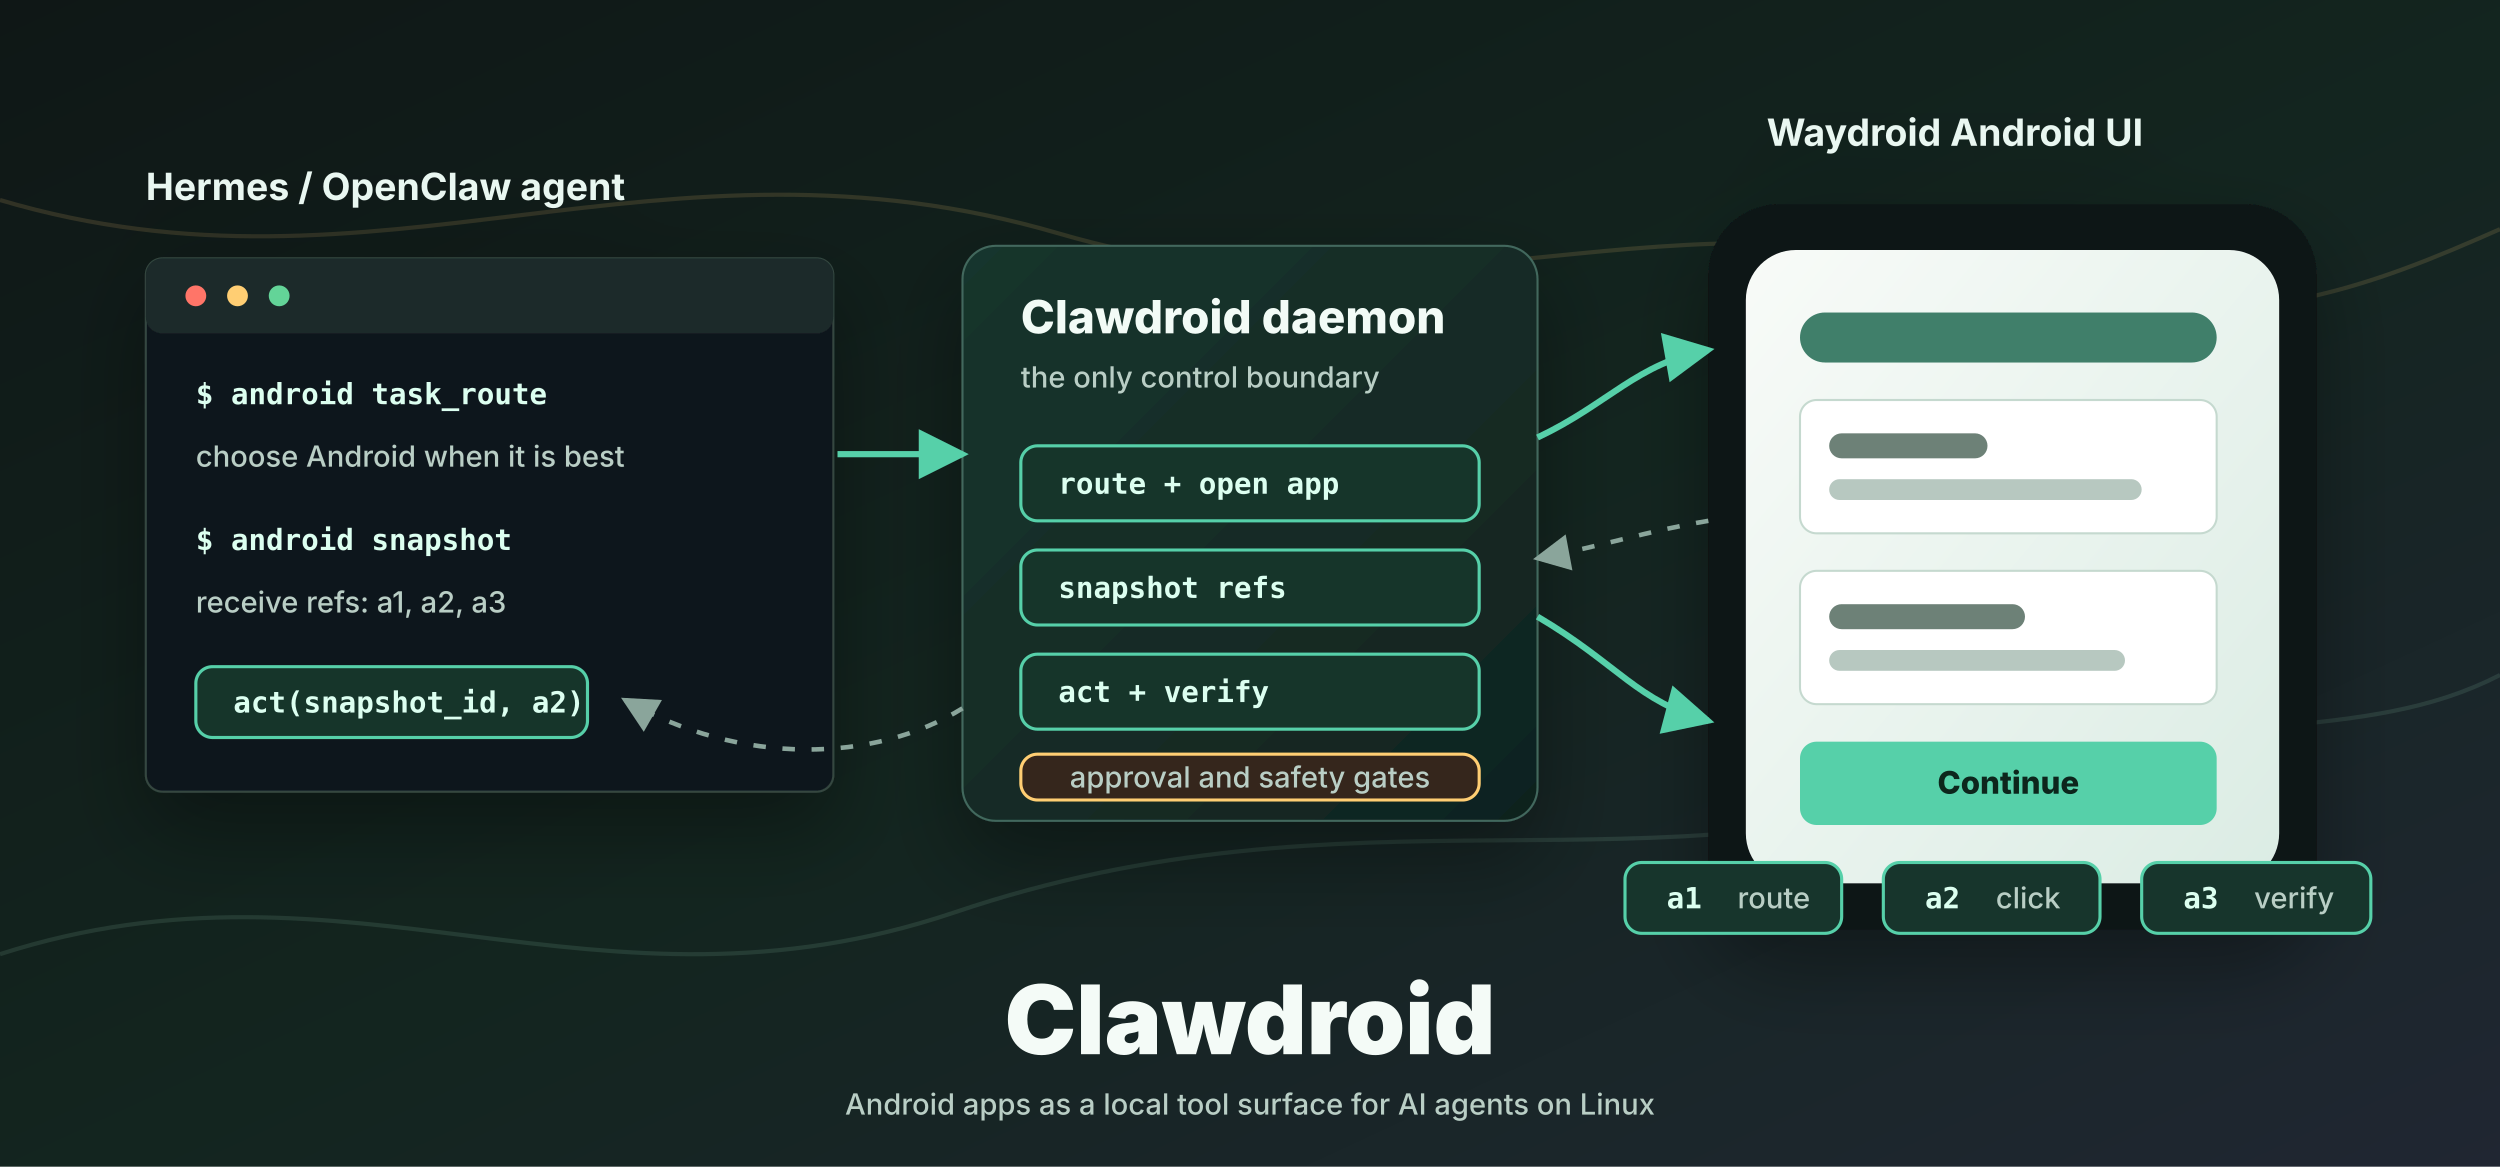
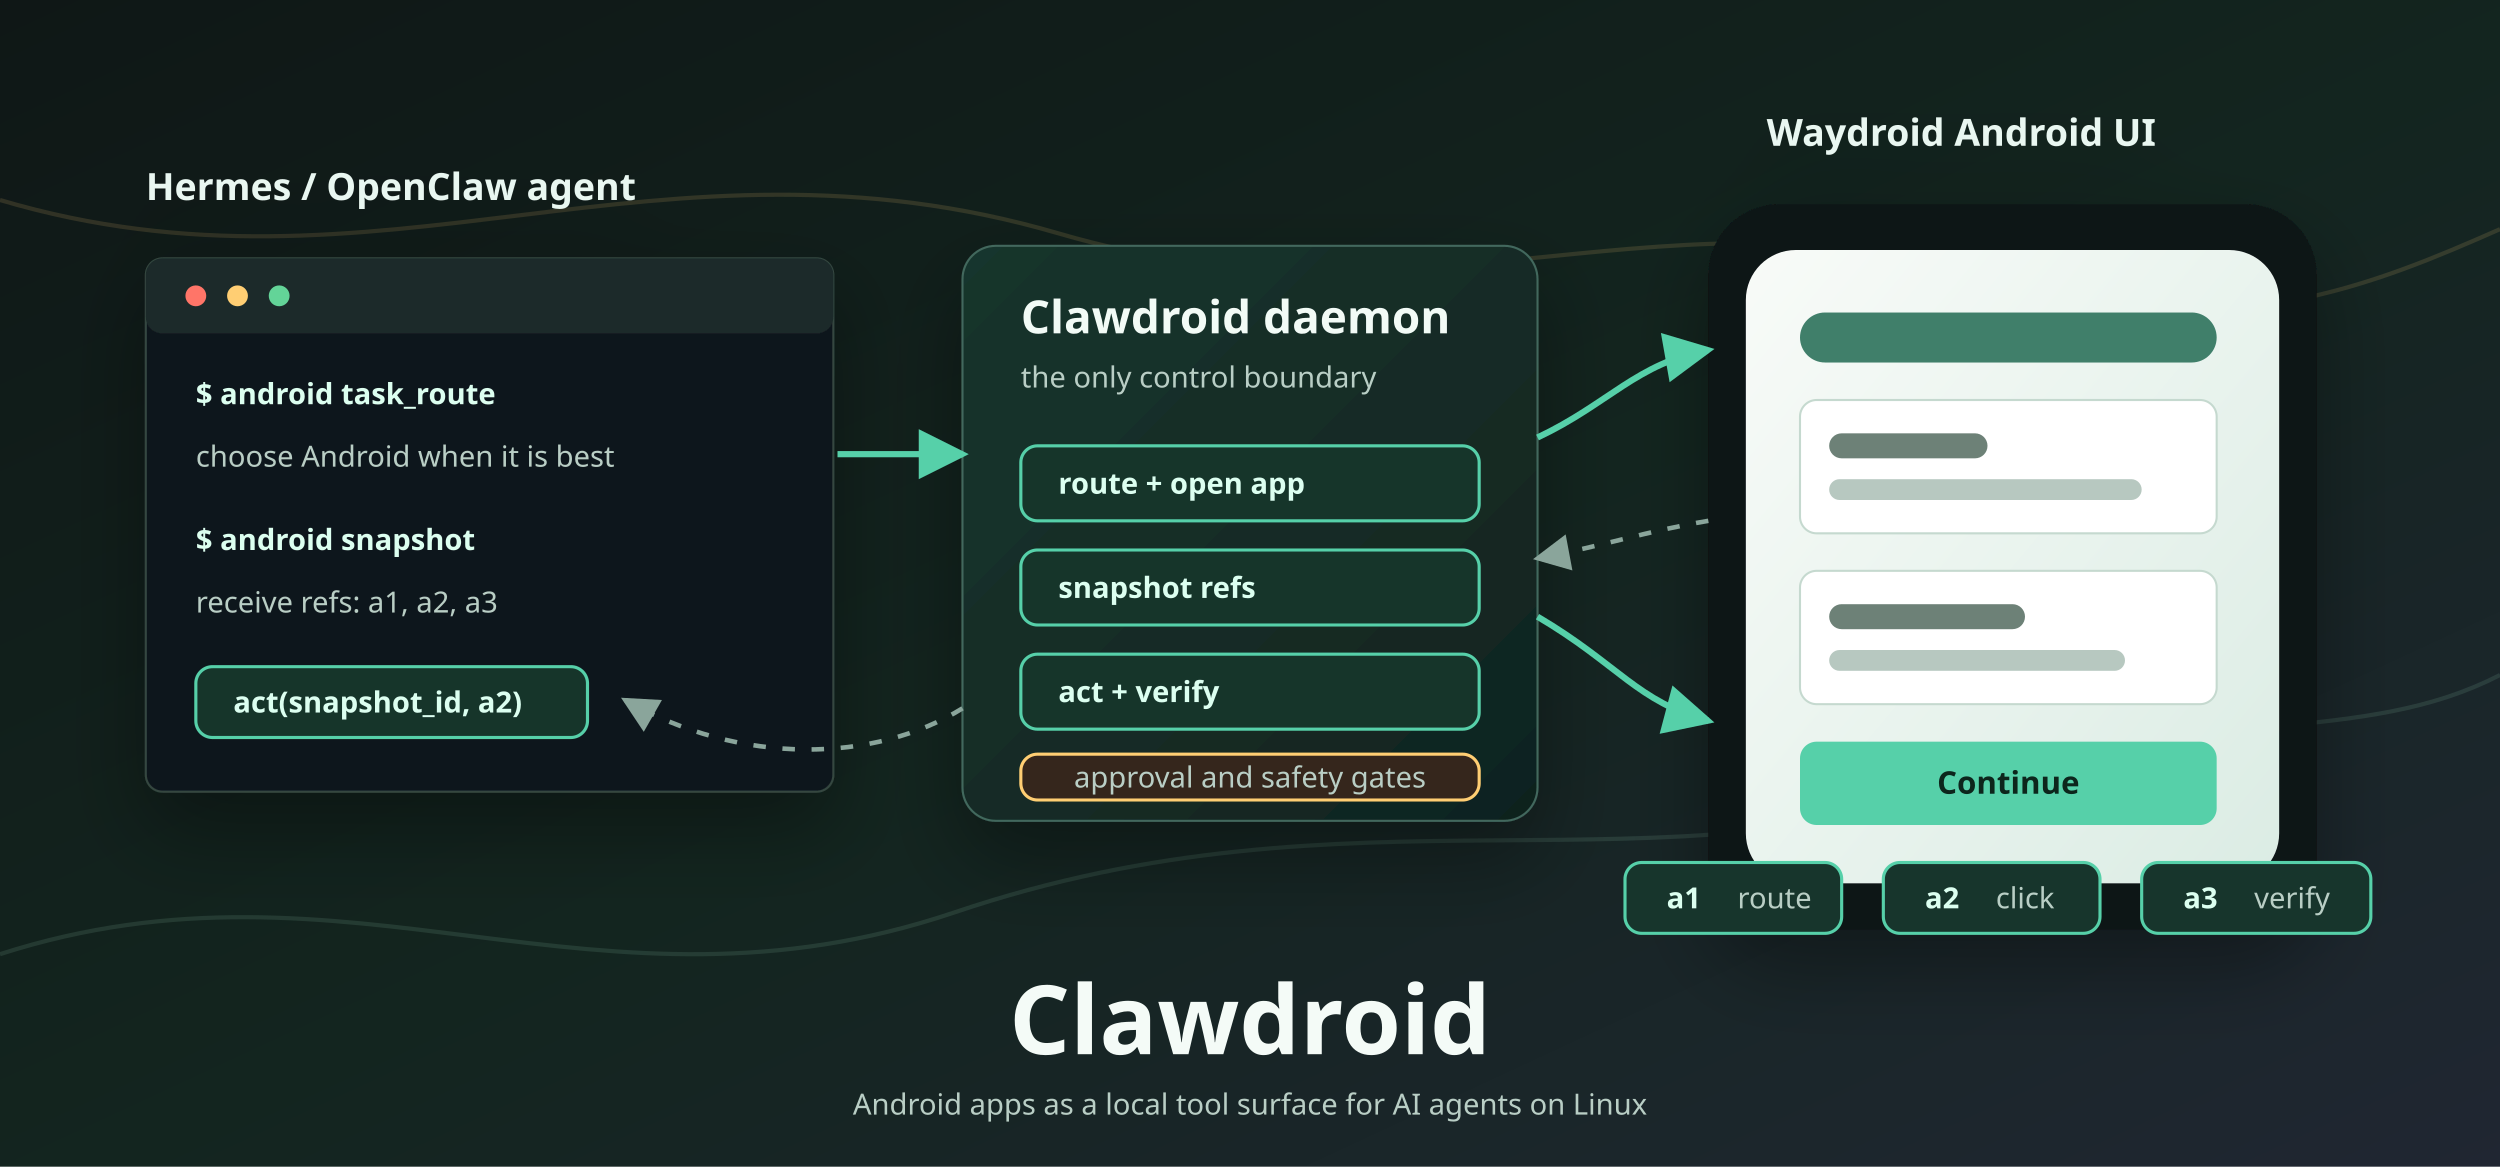
<svg xmlns="http://www.w3.org/2000/svg" width="1200" height="560" viewBox="0 0 1200 560" role="img" aria-labelledby="title desc" text-rendering="geometricPrecision">
  <defs>
    <linearGradient id="bg" x1="0" y1="0" x2="1" y2="1">
      <stop offset="0" stop-color="#0f1716" />
      <stop offset="0.52" stop-color="#13251f" />
      <stop offset="1" stop-color="#202632" />
    </linearGradient>
    <linearGradient id="phone" x1="0" y1="0" x2="1" y2="1">
      <stop offset="0" stop-color="#f8fbf8" />
      <stop offset="1" stop-color="#dbece4" />
    </linearGradient>
    <linearGradient id="daemon" x1="0" y1="0" x2="1" y2="1">
      <stop offset="0" stop-color="#18352d" />
      <stop offset="1" stop-color="#10231f" />
    </linearGradient>
    <filter id="shadow" x="-20%" y="-20%" width="140%" height="140%">
      <feDropShadow dx="0" dy="18" stdDeviation="20" flood-color="#000000" flood-opacity="0.34" />
    </filter>
    <marker id="arrow" markerWidth="12" markerHeight="12" refX="9" refY="6" orient="auto">
      <path d="M2 2 L10 6 L2 10 Z" fill="#56d0a9" />
    </marker>
    <marker id="mutedArrow" markerWidth="12" markerHeight="12" refX="9" refY="6" orient="auto">
      <path d="M2 2 L10 6 L2 10 Z" fill="#8aa59b" />
    </marker>
    <style>
-       .label{font:650 18px Inter,Segoe UI,Arial,sans-serif;fill:#e9f7f1}
-       .heading{font:800 22px Inter,Segoe UI,Arial,sans-serif;fill:#f2fbf6}
-       .small{font:500 14px Inter,Segoe UI,Arial,sans-serif;fill:#b9cec5}
-       .mono{font:650 14px ui-monospace,SFMono-Regular,Menlo,Consolas,monospace;fill:#dcfff0}
+       .label{font:700 18px 'Noto Sans',Segoe UI,Arial,sans-serif;fill:#e9f7f1}
+       .heading{font:800 22px 'Noto Sans',Segoe UI,Arial,sans-serif;fill:#f2fbf6}
+       .small{font:500 14px 'Noto Sans',Segoe UI,Arial,sans-serif;fill:#b9cec5}
+       .mono{font:600 14px 'Noto Sans',Segoe UI,Arial,sans-serif;fill:#dcfff0}
      .chip{fill:#17352c;stroke:#56d0a9;stroke-width:1.5}
      .safe{fill:#34251b;stroke:#ffce73;stroke-width:1.5}
      .line{fill:none;stroke:#56d0a9;stroke-width:3;marker-end:url(#arrow)}
      .return{fill:none;stroke:#8aa59b;stroke-width:2.2;stroke-dasharray:6 8;marker-end:url(#mutedArrow)}
    </style>
  </defs>
  <rect width="1200" height="560" fill="url(#bg)" />
  <g opacity="0.14">
    <path d="M0 458 C168 404 286 496 458 438 C650 373 792 432 960 374 C1062 339 1134 358 1200 324" fill="none" stroke="#92cdb2" stroke-width="2" />
    <path d="M0 96 C182 150 316 56 508 112 C686 164 800 82 970 136 C1068 167 1141 136 1200 110" fill="none" stroke="#ffce73" stroke-width="2" />
  </g>
  <g transform="translate(70 96)" filter="url(#shadow)">
    <text class="label" x="0" y="0">Hermes / OpenClaw agent</text>
    <rect x="0" y="28" width="330" height="256" rx="8" fill="#11191f" stroke="#344740" />
    <rect x="0" y="28" width="330" height="36" rx="8" fill="#1b2b2a" />
    <circle cx="24" cy="46" r="5" fill="#ff7468" />
    <circle cx="44" cy="46" r="5" fill="#ffce73" />
    <circle cx="64" cy="46" r="5" fill="#64d498" />
    <text class="mono" x="24" y="98">$ android task_route</text>
    <text class="small" x="24" y="128">choose Android when it is best</text>
    <text class="mono" x="24" y="168">$ android snapshot</text>
    <text class="small" x="24" y="198">receive refs: a1, a2, a3</text>
    <rect class="chip" x="24" y="224" width="188" height="34" rx="8" />
    <text class="mono" x="42" y="246">act(snapshot_id, a2)</text>
  </g>
  <g transform="translate(462 118)" filter="url(#shadow)">
    <rect x="0" y="0" width="276" height="276" rx="16" fill="url(#daemon)" stroke="#42685d" />
    <text class="heading" x="28" y="42">Clawdroid daemon</text>
    <text class="small" x="28" y="68">the only control boundary</text>
    <rect class="chip" x="28" y="96" width="220" height="36" rx="8" />
    <text class="mono" x="46" y="119">route + open app</text>
    <rect class="chip" x="28" y="146" width="220" height="36" rx="8" />
    <text class="mono" x="46" y="169">snapshot refs</text>
    <rect class="chip" x="28" y="196" width="220" height="36" rx="8" />
    <text class="mono" x="46" y="219">act + verify</text>
    <rect class="safe" x="28" y="244" width="220" height="22" rx="8" />
    <text class="small" x="138" y="260" text-anchor="middle">approval and safety gates</text>
  </g>
  <g transform="translate(820 70)" filter="url(#shadow)">
    <text class="label" x="28" y="0">Waydroid Android UI</text>
    <rect x="0" y="28" width="292" height="348" rx="34" fill="#0c1215" />
    <rect x="18" y="50" width="256" height="304" rx="24" fill="url(#phone)" />
    <rect x="44" y="80" width="200" height="24" rx="12" fill="#3f7f6a" />
    <rect x="44" y="122" width="200" height="64" rx="8" fill="#ffffff" stroke="#c5d9cf" />
    <rect x="58" y="138" width="76" height="12" rx="6" fill="#6d8177" />
    <rect x="58" y="160" width="150" height="10" rx="5" fill="#b7c8c0" />
    <rect x="44" y="204" width="200" height="64" rx="8" fill="#ffffff" stroke="#c5d9cf" />
    <rect x="58" y="220" width="94" height="12" rx="6" fill="#6d8177" />
    <rect x="58" y="242" width="142" height="10" rx="5" fill="#b7c8c0" />
    <rect x="44" y="286" width="200" height="40" rx="8" fill="#56d0a9" />
-     <text x="144" y="311" text-anchor="middle" font-family="Inter,Segoe UI,Arial,sans-serif" font-size="15" font-weight="800" fill="#0b251d">Continue</text>
+     <text x="144" y="311" text-anchor="middle" font-family="'Noto Sans',Segoe UI,Arial,sans-serif" font-size="15" font-weight="800" fill="#0b251d">Continue</text>
  </g>
  <path class="line" d="M402 218 C426 218 438 218 462 218" />
  <path class="line" d="M738 210 C772 194 786 174 820 168" />
  <path class="line" d="M738 296 C777 319 786 337 820 346" />
  <path class="return" d="M820 250 C790 255 770 262 738 268" />
  <path class="return" d="M462 340 C420 366 356 368 300 336" />
  <g transform="translate(780 414)">
    <rect class="chip" x="0" y="0" width="104" height="34" rx="8" />
    <text class="mono" x="20" y="22">a1</text>
    <text class="small" x="54" y="22">route</text>
    <rect class="chip" x="124" y="0" width="104" height="34" rx="8" />
    <text class="mono" x="144" y="22">a2</text>
    <text class="small" x="178" y="22">click</text>
    <rect class="chip" x="248" y="0" width="110" height="34" rx="8" />
    <text class="mono" x="268" y="22">a3</text>
    <text class="small" x="302" y="22">verify</text>
  </g>
-   <text x="600" y="506" text-anchor="middle" font-family="Inter,Segoe UI,Arial,sans-serif" font-size="46" font-weight="850" fill="#f4fbf7">Clawdroid</text>
+   <text x="600" y="506" text-anchor="middle" font-family="'Noto Sans',Segoe UI,Arial,sans-serif" font-size="46" font-weight="850" fill="#f4fbf7">Clawdroid</text>
  <text x="600" y="535" text-anchor="middle" class="small">Android apps as a local tool surface for AI agents on Linux</text>
</svg>
